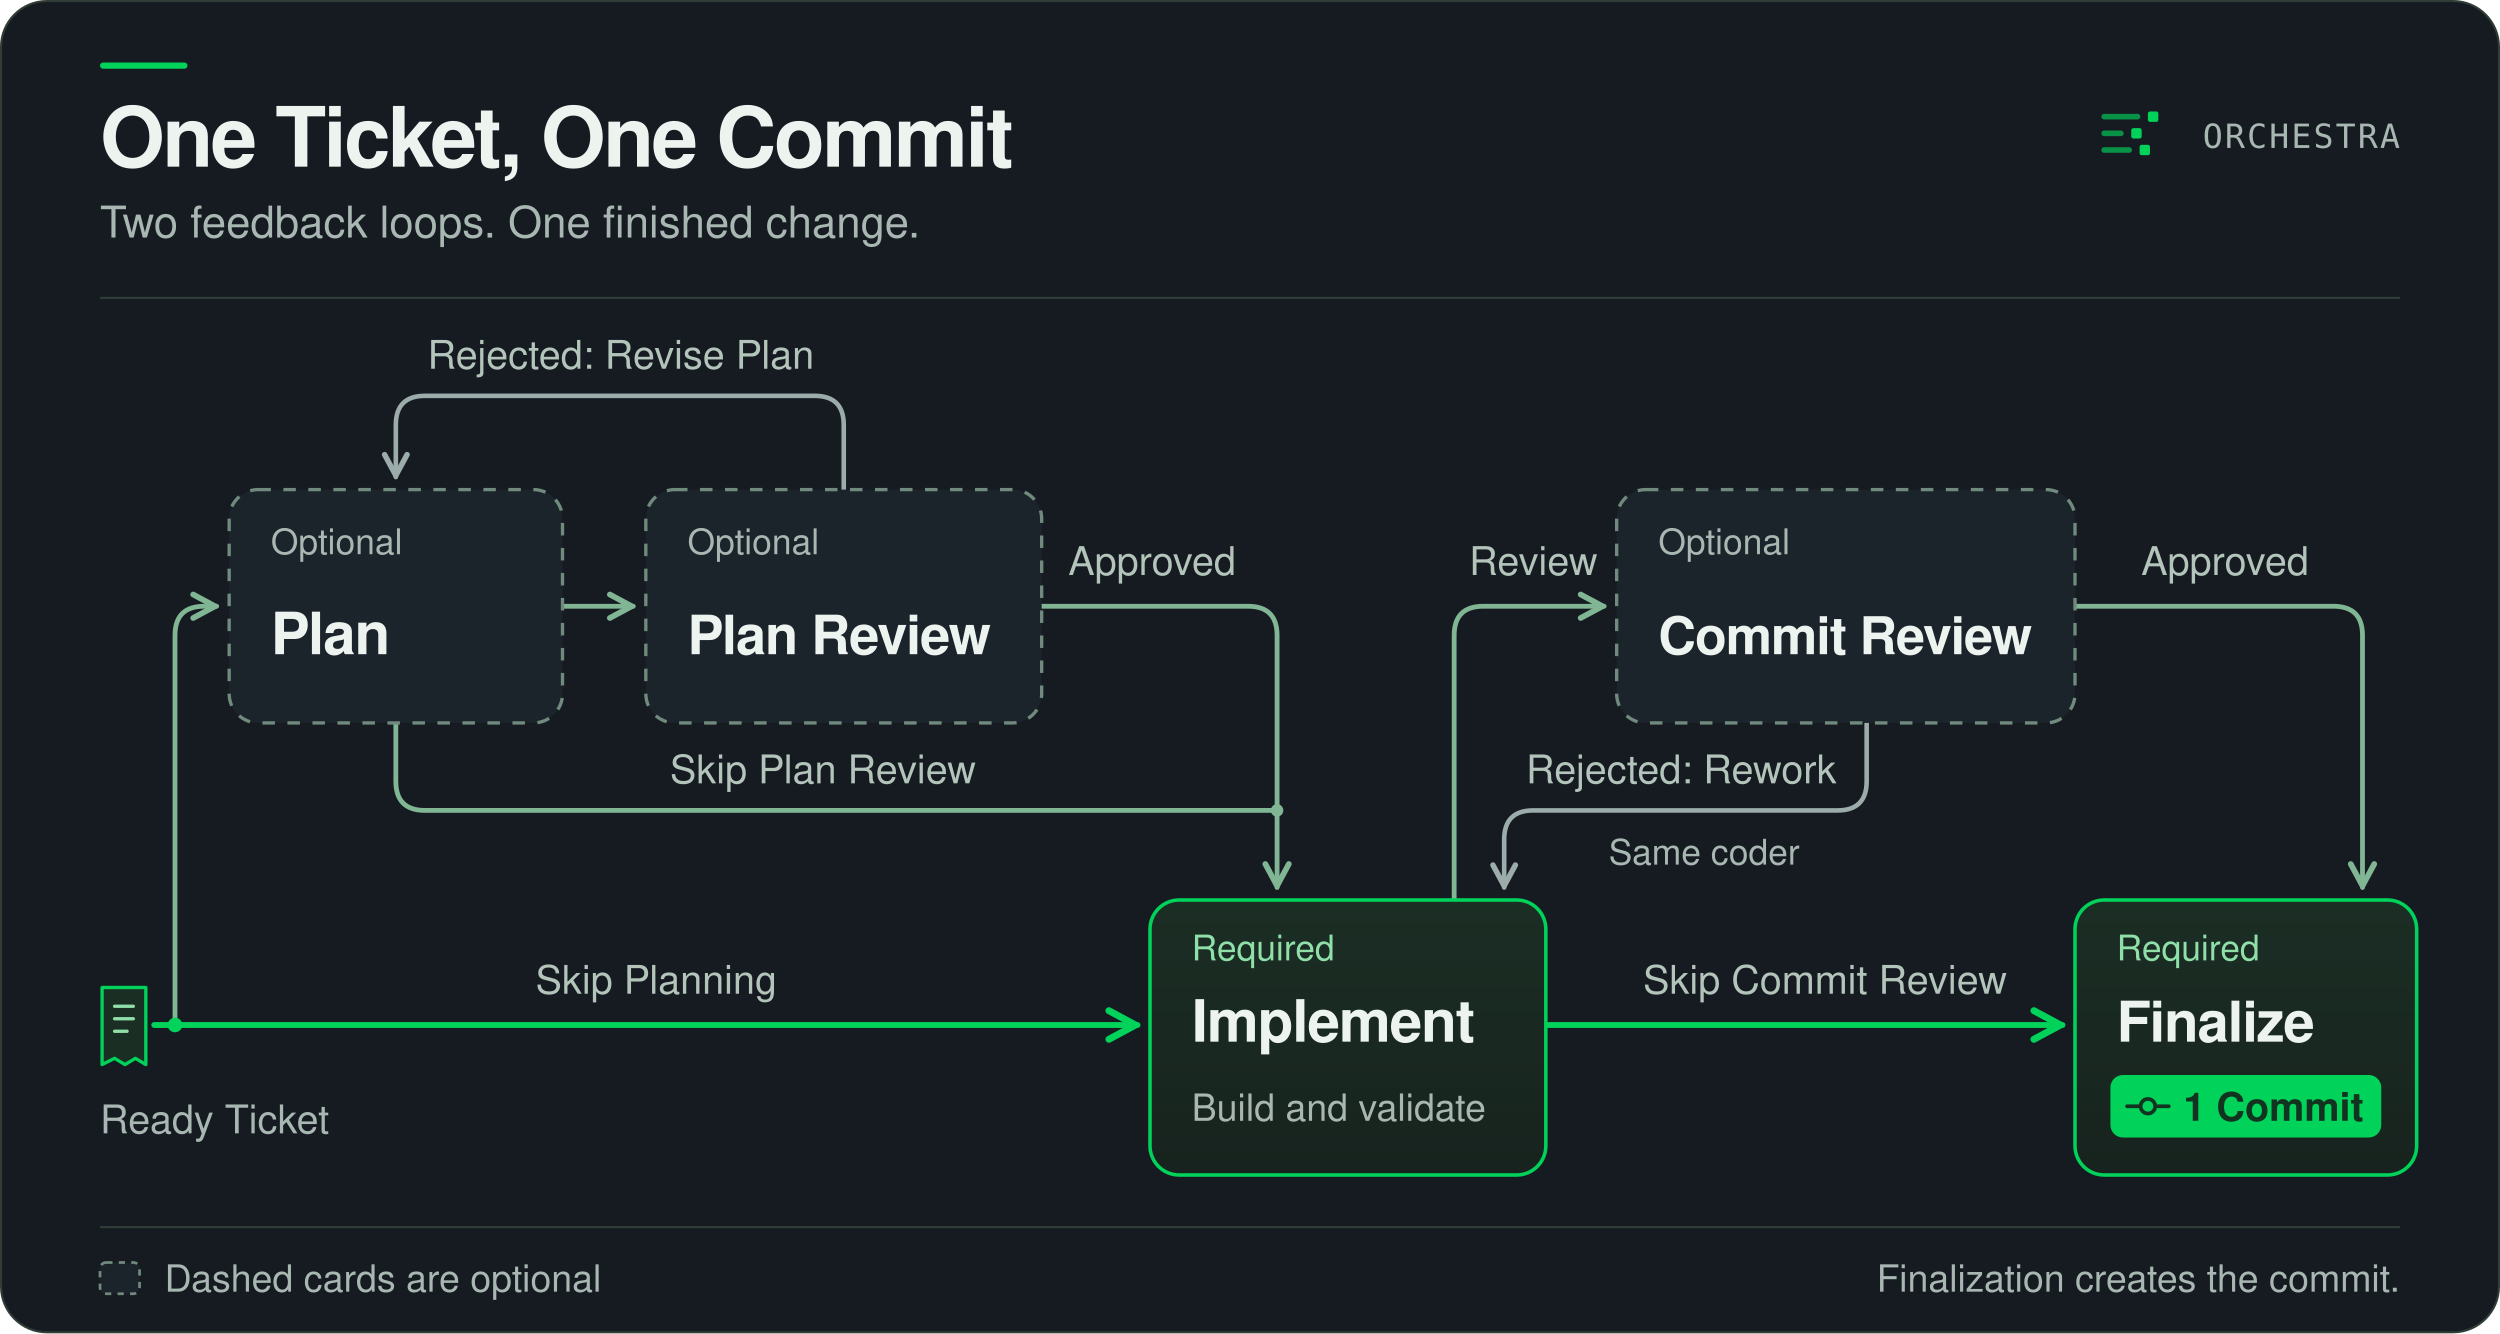
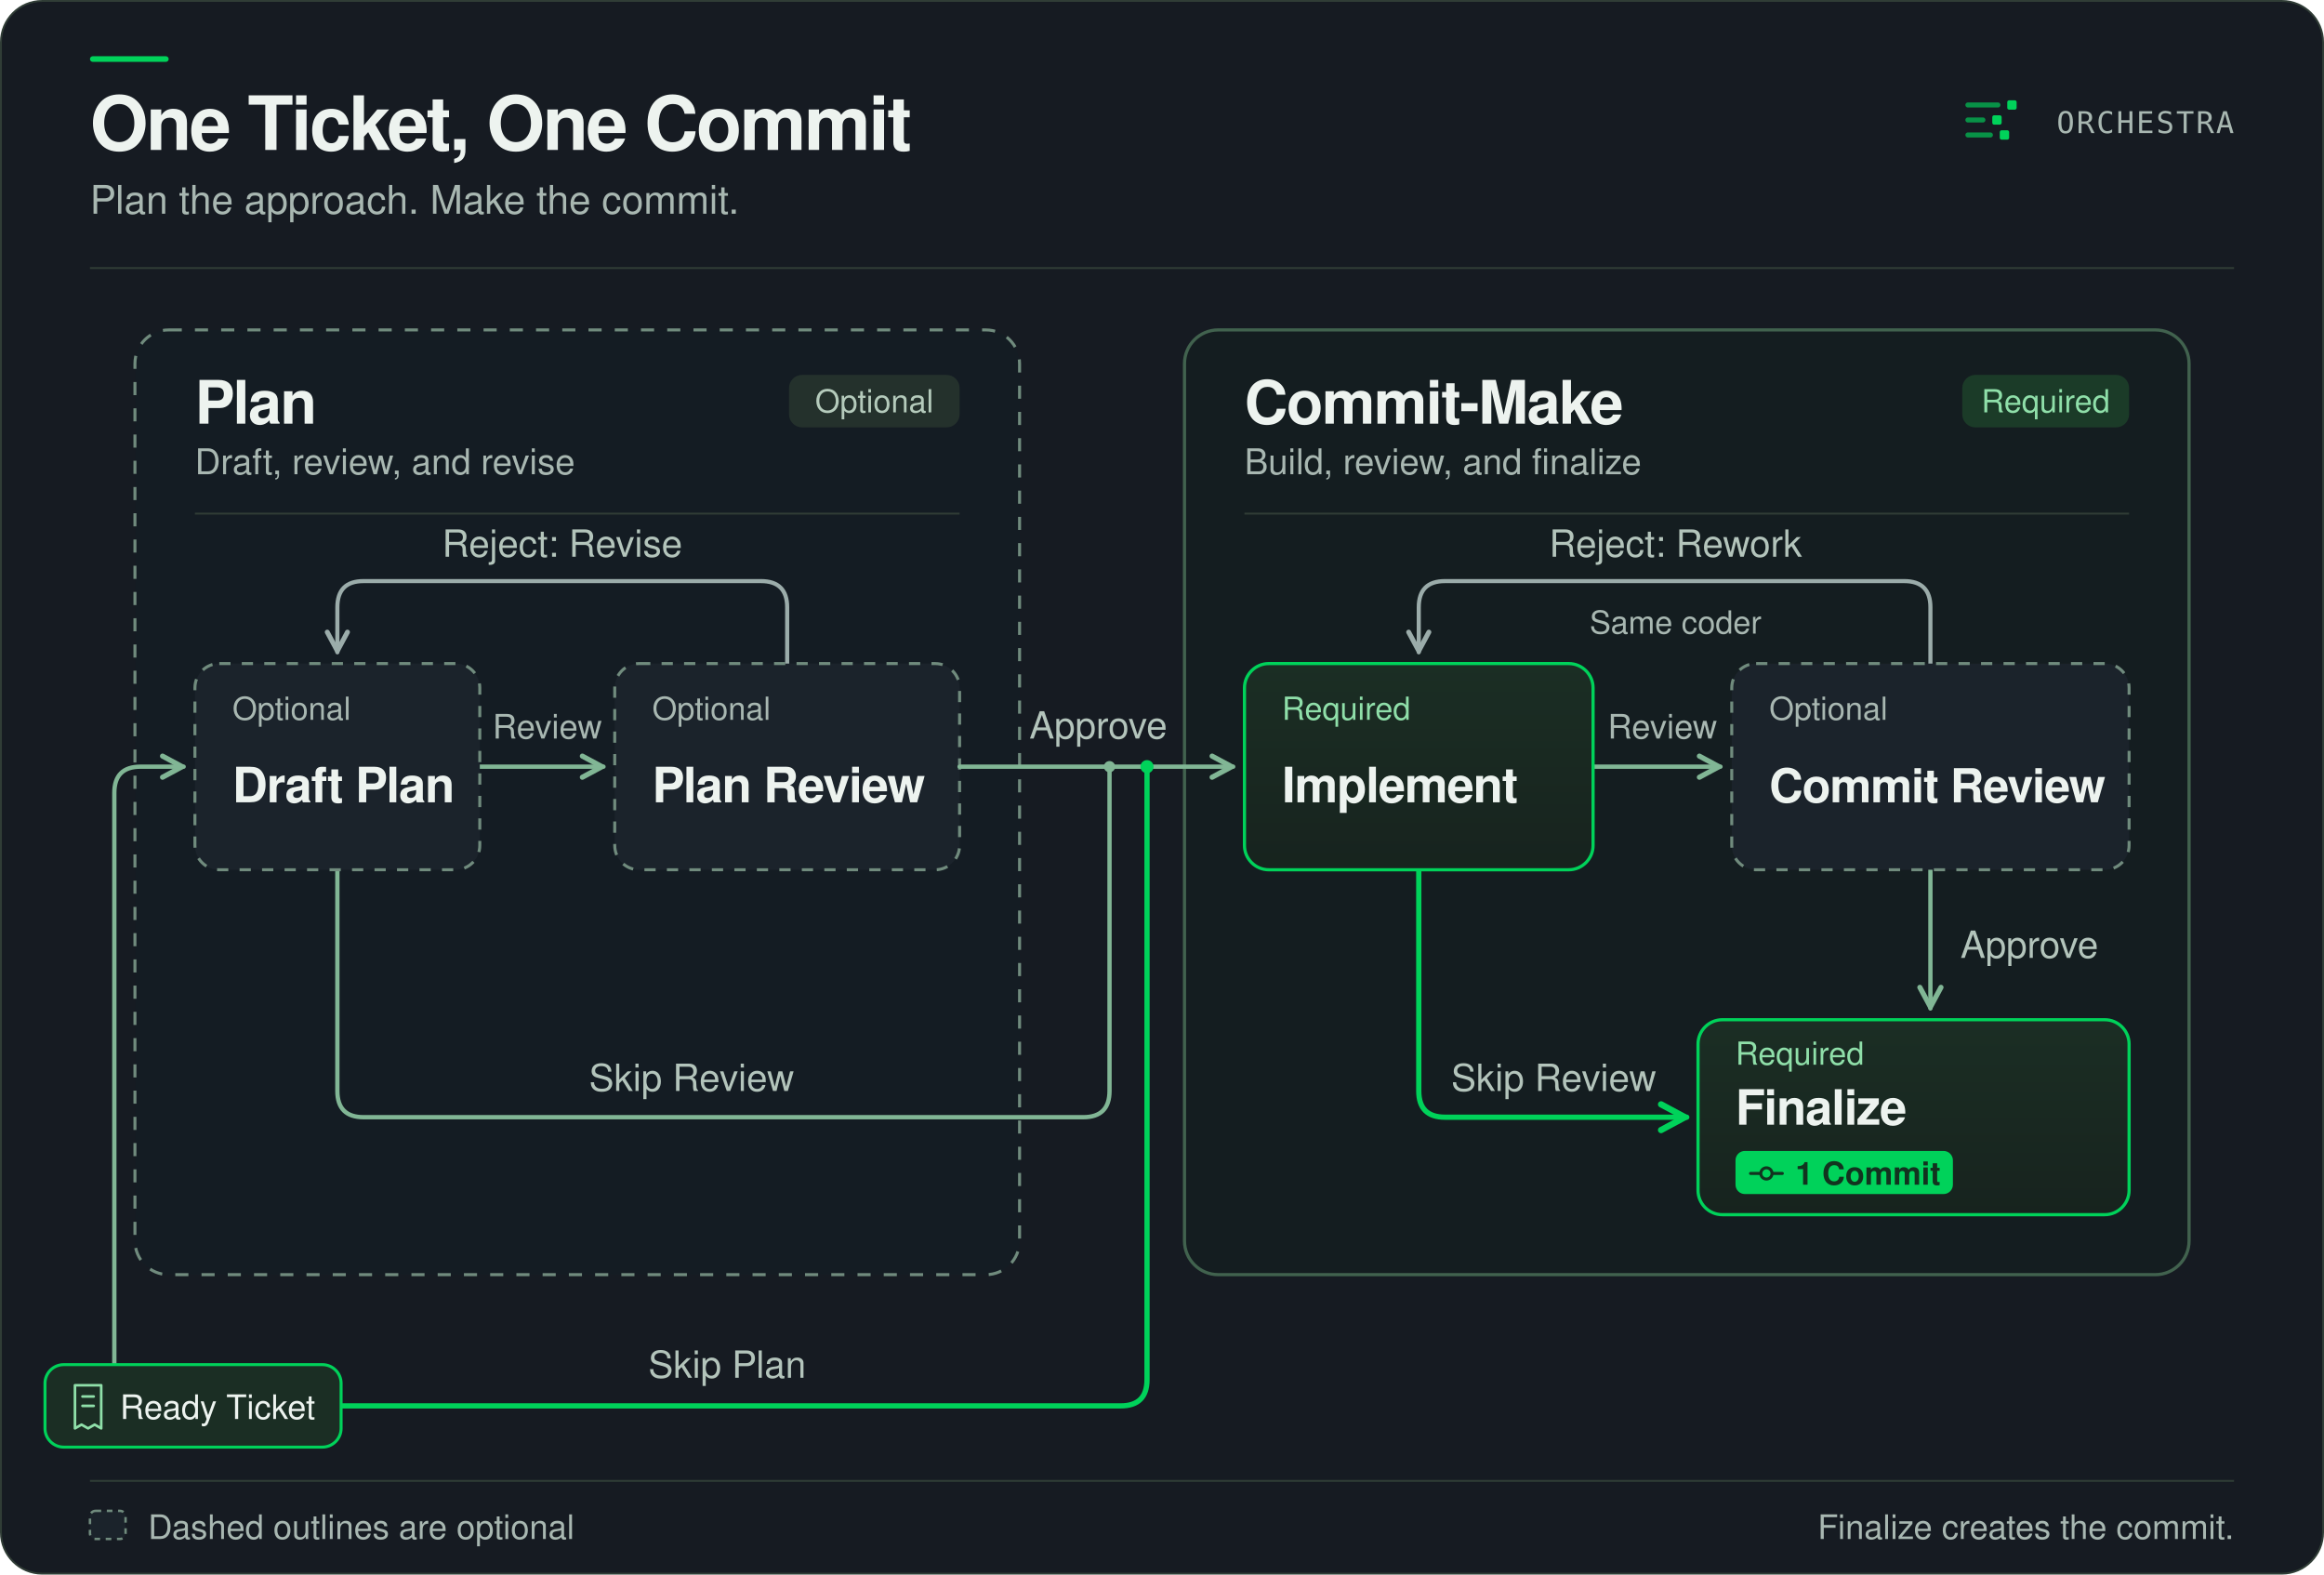
- <svg xmlns="http://www.w3.org/2000/svg" width="1200" height="640" viewBox="0 0 1200 640" role="img" aria-labelledby="title desc">
+ <svg xmlns="http://www.w3.org/2000/svg" width="1240" height="840" viewBox="0 0 1240 840" role="img" aria-labelledby="title desc">
  <defs>
    <linearGradient id="required-fill" x1="0" y1="0" x2="0" y2="1">
      <stop offset="0" stop-color="#1b2e24" />
      <stop offset="1" stop-color="#17231e" />
    </linearGradient>
    <marker id="forward-arrow" viewBox="0 0 10 10" refX="9" refY="5" markerWidth="7" markerHeight="7" orient="auto">
      <path d="M2 1.5 8.5 5 2 8.5" fill="none" stroke="#00d25a" stroke-width="1.7" stroke-linecap="round" stroke-linejoin="round" />
    </marker>
    <marker id="optional-arrow" viewBox="0 0 10 10" refX="9" refY="5" markerWidth="7" markerHeight="7" orient="auto">
      <path d="M2 1.5 8.5 5 2 8.5" fill="none" stroke="#81b695" stroke-width="1.7" stroke-linecap="round" stroke-linejoin="round" />
    </marker>
    <marker id="return-arrow" viewBox="0 0 10 10" refX="9" refY="5" markerWidth="7" markerHeight="7" orient="auto">
      <path d="M2 1.5 8.5 5 2 8.5" fill="none" stroke="#9bacaa" stroke-width="1.7" stroke-linecap="round" stroke-linejoin="round" />
    </marker>
  </defs>
  <style>
    text { font-family: -apple-system, BlinkMacSystemFont, "Segoe UI", Helvetica, Arial, sans-serif; fill: #edf3ef; }
    .mono { font-family: ui-monospace, SFMono-Regular, Menlo, Consolas, monospace; }
    .muted { fill: #a8b7b1; }
    .forward, .optional, .return { fill: none; stroke-linecap: round; stroke-linejoin: round; }
    .forward { stroke: #00d25a; stroke-width: 2.8; }
    .optional { stroke: #81b695; stroke-width: 2.3; }
    .return { stroke: #9bacaa; stroke-width: 2.2; }
    .optional-card { fill: #1b232b; stroke: #708b7d; stroke-width: 1.6; stroke-dasharray: 6 6; }
    .required-card { fill: url(#required-fill); stroke: #00d25a; stroke-width: 1.7; }
-     .card-title { font-size: 28px; font-weight: 600; letter-spacing: -.5px; }
+     .group-title { font-size: 32px; font-weight: 650; letter-spacing: -.7px; }
+     .card-title { font-size: 26px; font-weight: 600; letter-spacing: -.5px; }
    .state { font-size: 17px; font-weight: 500; }
-     .route-label { font-size: 19px; fill: #b3c4bb; }
+     .route-label { font-size: 20px; fill: #b3c4bb; }
  </style>
-   <rect x=".5" y=".5" width="1199" height="639" rx="22" fill="#161b22" stroke="#303d36" />
+   <rect x=".5" y=".5" width="1239" height="839" rx="22" fill="#161b22" stroke="#303d36" />
  <rect x="48" y="30" width="42" height="3" rx="1.5" fill="#00d25a" />
  <text x="48" y="80" font-size="40" font-weight="650" letter-spacing="-1.2">One Ticket, One Commit</text>
-   <text x="48" y="114" font-size="21" class="muted">Two feedback loops. One finished change.</text>
-   <g transform="translate(1010 54)" stroke="#00d25a" stroke-width="2.7" stroke-linecap="round">
+   <text x="48" y="114" font-size="21" class="muted">Plan the approach. Make the commit.</text>
+   <g transform="translate(1050 54)" stroke="#00d25a" stroke-width="2.7" stroke-linecap="round">
    <path d="M0 2h16M0 10h8M0 18h12" opacity=".65" />
    <g fill="#00d25a" stroke="none">
      <rect x="21" y="-.5" width="5" height="5" rx="1" />
      <rect x="13" y="7.5" width="5" height="5" rx="1" />
      <rect x="17" y="15.5" width="5" height="5" rx="1" />
    </g>
  </g>
-   <text x="1152" y="71" text-anchor="end" font-size="16" letter-spacing="1" class="mono muted">ORCHESTRA</text>
-   <path d="M48 143H1152" stroke="#303d36" />
-   <path d="M74 492H546" class="forward" marker-end="url(#forward-arrow)" />
-   <path d="M742 492H990" class="forward" marker-end="url(#forward-arrow)" />
-   <text x="315" y="477" text-anchor="middle" class="route-label">Skip Planning</text>
-   <text x="876" y="477" text-anchor="middle" class="route-label">Skip Commit Review</text>
-   <path d="M84 492V305Q84 291 98 291H104" class="optional" marker-end="url(#optional-arrow)" />
-   <circle cx="84" cy="492" r="3.5" fill="#00d25a" />
-   <path d="M270 291H304" class="optional" marker-end="url(#optional-arrow)" />
-   <path d="M500 291H599Q613 291 613 305V426" class="optional" marker-end="url(#optional-arrow)" />
-   <text x="553" y="276" text-anchor="middle" class="route-label">Approved</text>
-   <path d="M190 347V375Q190 389 204 389H613" class="optional" />
-   <circle cx="613" cy="389" r="3" fill="#81b695" />
-   <text x="395" y="376" text-anchor="middle" class="route-label">Skip Plan Review</text>
-   <path d="M405 235V204Q405 190 391 190H204Q190 190 190 204V229" class="return" marker-end="url(#return-arrow)" />
-   <text x="298" y="177" text-anchor="middle" class="route-label">Rejected: Revise Plan</text>
-   <path d="M698 432V305Q698 291 712 291H770" class="optional" marker-end="url(#optional-arrow)" />
-   <text x="736" y="276" text-anchor="middle" class="route-label">Review</text>
-   <path d="M996 291H1120Q1134 291 1134 305V426" class="optional" marker-end="url(#optional-arrow)" />
-   <text x="1068" y="276" text-anchor="middle" class="route-label">Approved</text>
-   <path d="M896 347V375Q896 389 882 389H736Q722 389 722 403V426" class="return" marker-end="url(#return-arrow)" />
-   <text x="807" y="376" text-anchor="middle" class="route-label">Rejected: Rework</text>
-   <text x="818" y="415" text-anchor="middle" font-size="17" class="muted">Same coder</text>
-   <rect x="110" y="235" width="160" height="112" rx="14" class="optional-card" />
-   <text x="130" y="266" class="state muted">Optional</text>
-   <text x="130" y="314" class="card-title">Plan</text>
-   <rect x="310" y="235" width="190" height="112" rx="14" class="optional-card" />
-   <text x="330" y="266" class="state muted">Optional</text>
-   <text x="330" y="314" font-size="26" font-weight="600" letter-spacing="-.5">Plan Review</text>
-   <rect x="776" y="235" width="220" height="112" rx="14" class="optional-card" />
-   <text x="796" y="266" class="state muted">Optional</text>
-   <text x="796" y="314" font-size="25" font-weight="600" letter-spacing="-.5">Commit Review</text>
-   <rect x="552" y="432" width="190" height="132" rx="14" class="required-card" />
-   <text x="572" y="461" class="state" style="fill:#8fdfa9">Required</text>
-   <text x="572" y="500" class="card-title">Implement</text>
-   <text x="572" y="538" font-size="18" class="muted">Build and validate</text>
-   <rect x="996" y="432" width="164" height="132" rx="14" class="required-card" />
-   <text x="1016" y="461" class="state" style="fill:#8fdfa9">Required</text>
-   <text x="1016" y="500" font-size="27" font-weight="600" letter-spacing="-.5">Finalize</text>
-   <rect x="1013" y="516" width="130" height="30" rx="6" fill="#00d25a" />
-   <path d="M1021 531h6m8 0h6" stroke="#12331f" stroke-width="1.8" stroke-linecap="round" />
-   <circle cx="1031" cy="531" r="3.5" fill="none" stroke="#12331f" stroke-width="1.8" />
-   <text x="1048" y="538" font-size="19" font-weight="600" style="fill:#12331f">1 Commit</text>
-   <path d="M49 474h21v37l-5-3-5 3-5-3-6 3Z" fill="#1b2e24" stroke="#00d25a" stroke-width="1.6" stroke-linejoin="round" />
-   <path d="M55 483h9m-9 6h9m-9 6h6" stroke="#8fdfa9" stroke-width="1.6" stroke-linecap="round" />
-   <text x="48" y="544" font-size="19" font-weight="500" class="muted">Ready Ticket</text>
-   <path d="M48 589H1152" stroke="#303d36" />
-   <rect x="48" y="606" width="19" height="15" rx="3" fill="#1b232b" stroke="#708b7d" stroke-width="1.3" stroke-dasharray="3 3" />
-   <text x="79" y="620" font-size="18" class="muted">Dashed cards are optional</text>
-   <text x="1152" y="620" text-anchor="end" font-size="18" class="muted">Finalization creates the commit.</text>
+   <text x="1192" y="71" text-anchor="end" font-size="16" letter-spacing="1" class="mono muted">ORCHESTRA</text>
+   <path d="M48 143H1192" stroke="#303d36" />
+   <g id="plan-cycle" aria-label="Plan: optional cycle">
+     <rect x="72" y="176" width="472" height="504" rx="18" fill="#141c23" stroke="#708b7d" stroke-width="1.6" stroke-dasharray="7 7" />
+     <text x="104" y="226" class="group-title">Plan</text>
+     <rect x="421" y="200" width="91" height="28" rx="7" fill="#24312c" />
+     <text x="466.5" y="220" text-anchor="middle" class="state" style="fill:#b4cabb">Optional</text>
+     <text x="104" y="253" font-size="19" class="muted">Draft, review, and revise</text>
+     <path d="M104 274H512" stroke="#303d36" />
+     <path d="M256 409H322" class="optional" marker-end="url(#optional-arrow)" />
+     <text x="292" y="394" text-anchor="middle" font-size="18" class="muted">Review</text>
+     <path d="M420 354V324Q420 310 406 310H194Q180 310 180 324V348" class="return" marker-end="url(#return-arrow)" />
+     <text x="300" y="297" text-anchor="middle" class="route-label">Reject: Revise</text>
+     <path d="M180 464V582Q180 596 194 596H578Q592 596 592 582V409" class="optional" />
+     <text x="369" y="582" text-anchor="middle" class="route-label">Skip Review</text>
+     <rect x="104" y="354" width="152" height="110" rx="13" class="optional-card" />
+     <text x="124" y="384" class="state muted">Optional</text>
+     <text x="124" y="428" class="card-title">Draft Plan</text>
+     <rect x="328" y="354" width="184" height="110" rx="13" class="optional-card" />
+     <text x="348" y="384" class="state muted">Optional</text>
+     <text x="348" y="428" class="card-title">Plan Review</text>
+   </g>
+   <g id="commit-make-cycle" aria-label="Commit-Make: required cycle, including finalization">
+     <rect x="632" y="176" width="536" height="504" rx="18" fill="#141d20" stroke="#41624e" stroke-width="1.7" />
+     <text x="664" y="226" class="group-title">Commit-Make</text>
+     <rect x="1047" y="200" width="89" height="28" rx="7" fill="#1b3b28" />
+     <text x="1091.5" y="220" text-anchor="middle" class="state" style="fill:#8fdfa9">Required</text>
+     <text x="664" y="253" font-size="19" class="muted">Build, review, and finalize</text>
+     <path d="M664 274H1136" stroke="#303d36" />
+     <path d="M850 409H918" class="optional" marker-end="url(#optional-arrow)" />
+     <text x="887" y="394" text-anchor="middle" font-size="18" class="muted">Review</text>
+     <path d="M1030 354V324Q1030 310 1016 310H771Q757 310 757 324V348" class="return" marker-end="url(#return-arrow)" />
+     <text x="894" y="297" text-anchor="middle" class="route-label">Reject: Rework</text>
+     <text x="894" y="338" text-anchor="middle" font-size="17" class="muted">Same coder</text>
+     <path d="M1030 464V538" class="optional" marker-end="url(#optional-arrow)" />
+     <text x="1046" y="511" class="route-label">Approve</text>
+     <path d="M757 464V582Q757 596 771 596H900" class="forward" marker-end="url(#forward-arrow)" />
+     <text x="829" y="582" text-anchor="middle" class="route-label">Skip Review</text>
+     <rect x="664" y="354" width="186" height="110" rx="13" class="required-card" />
+     <text x="684" y="384" class="state" style="fill:#8fdfa9">Required</text>
+     <text x="684" y="428" class="card-title">Implement</text>
+     <rect x="924" y="354" width="212" height="110" rx="13" class="optional-card" />
+     <text x="944" y="384" class="state muted">Optional</text>
+     <text x="944" y="428" font-size="25" font-weight="600" letter-spacing="-.5">Commit Review</text>
+     <rect x="906" y="544" width="230" height="104" rx="13" class="required-card" />
+     <text x="926" y="568" class="state" style="fill:#8fdfa9">Required</text>
+     <text x="926" y="600" class="card-title">Finalize</text>
+     <rect x="926" y="614" width="116" height="23" rx="5" fill="#00d25a" />
+     <path d="M934 626h5m7 0h5" stroke="#12331f" stroke-width="1.6" stroke-linecap="round" />
+     <circle cx="942.5" cy="626" r="3" fill="none" stroke="#12331f" stroke-width="1.6" />
+     <text x="958" y="632" font-size="17" font-weight="600" style="fill:#12331f">1 Commit</text>
+   </g>
+   <path d="M512 409H658" class="optional" marker-end="url(#optional-arrow)" />
+   <text x="586" y="394" text-anchor="middle" class="route-label">Approve</text>
+   <circle cx="592" cy="409" r="3" fill="#81b695" />
+   <path d="M61 728V423Q61 409 75 409H98" class="optional" marker-end="url(#optional-arrow)" />
+   <path d="M182 750H598Q612 750 612 736V409" class="forward" />
+   <circle cx="612" cy="409" r="3.5" fill="#00d25a" />
+   <text x="388" y="735" text-anchor="middle" class="route-label">Skip Plan</text>
+   <rect x="24" y="728" width="158" height="44" rx="10" fill="#1b2e24" stroke="#00d25a" stroke-width="1.6" />
+   <path d="M40 739h14v23l-3.5-2-3.5 2-3.5-2-3.5 2Z" fill="none" stroke="#8fdfa9" stroke-width="1.4" stroke-linejoin="round" />
+   <path d="M44 745h6m-6 5h6" stroke="#8fdfa9" stroke-width="1.4" stroke-linecap="round" />
+   <text x="64" y="757" font-size="18" font-weight="500">Ready Ticket</text>
+   <path d="M48 790H1192" stroke="#303d36" />
+   <rect x="48" y="806" width="19" height="15" rx="3" fill="#1b232b" stroke="#708b7d" stroke-width="1.3" stroke-dasharray="3 3" />
+   <text x="79" y="821" font-size="18" class="muted">Dashed outlines are optional</text>
+   <text x="1192" y="821" text-anchor="end" font-size="18" class="muted">Finalize creates the commit.</text>
</svg>
